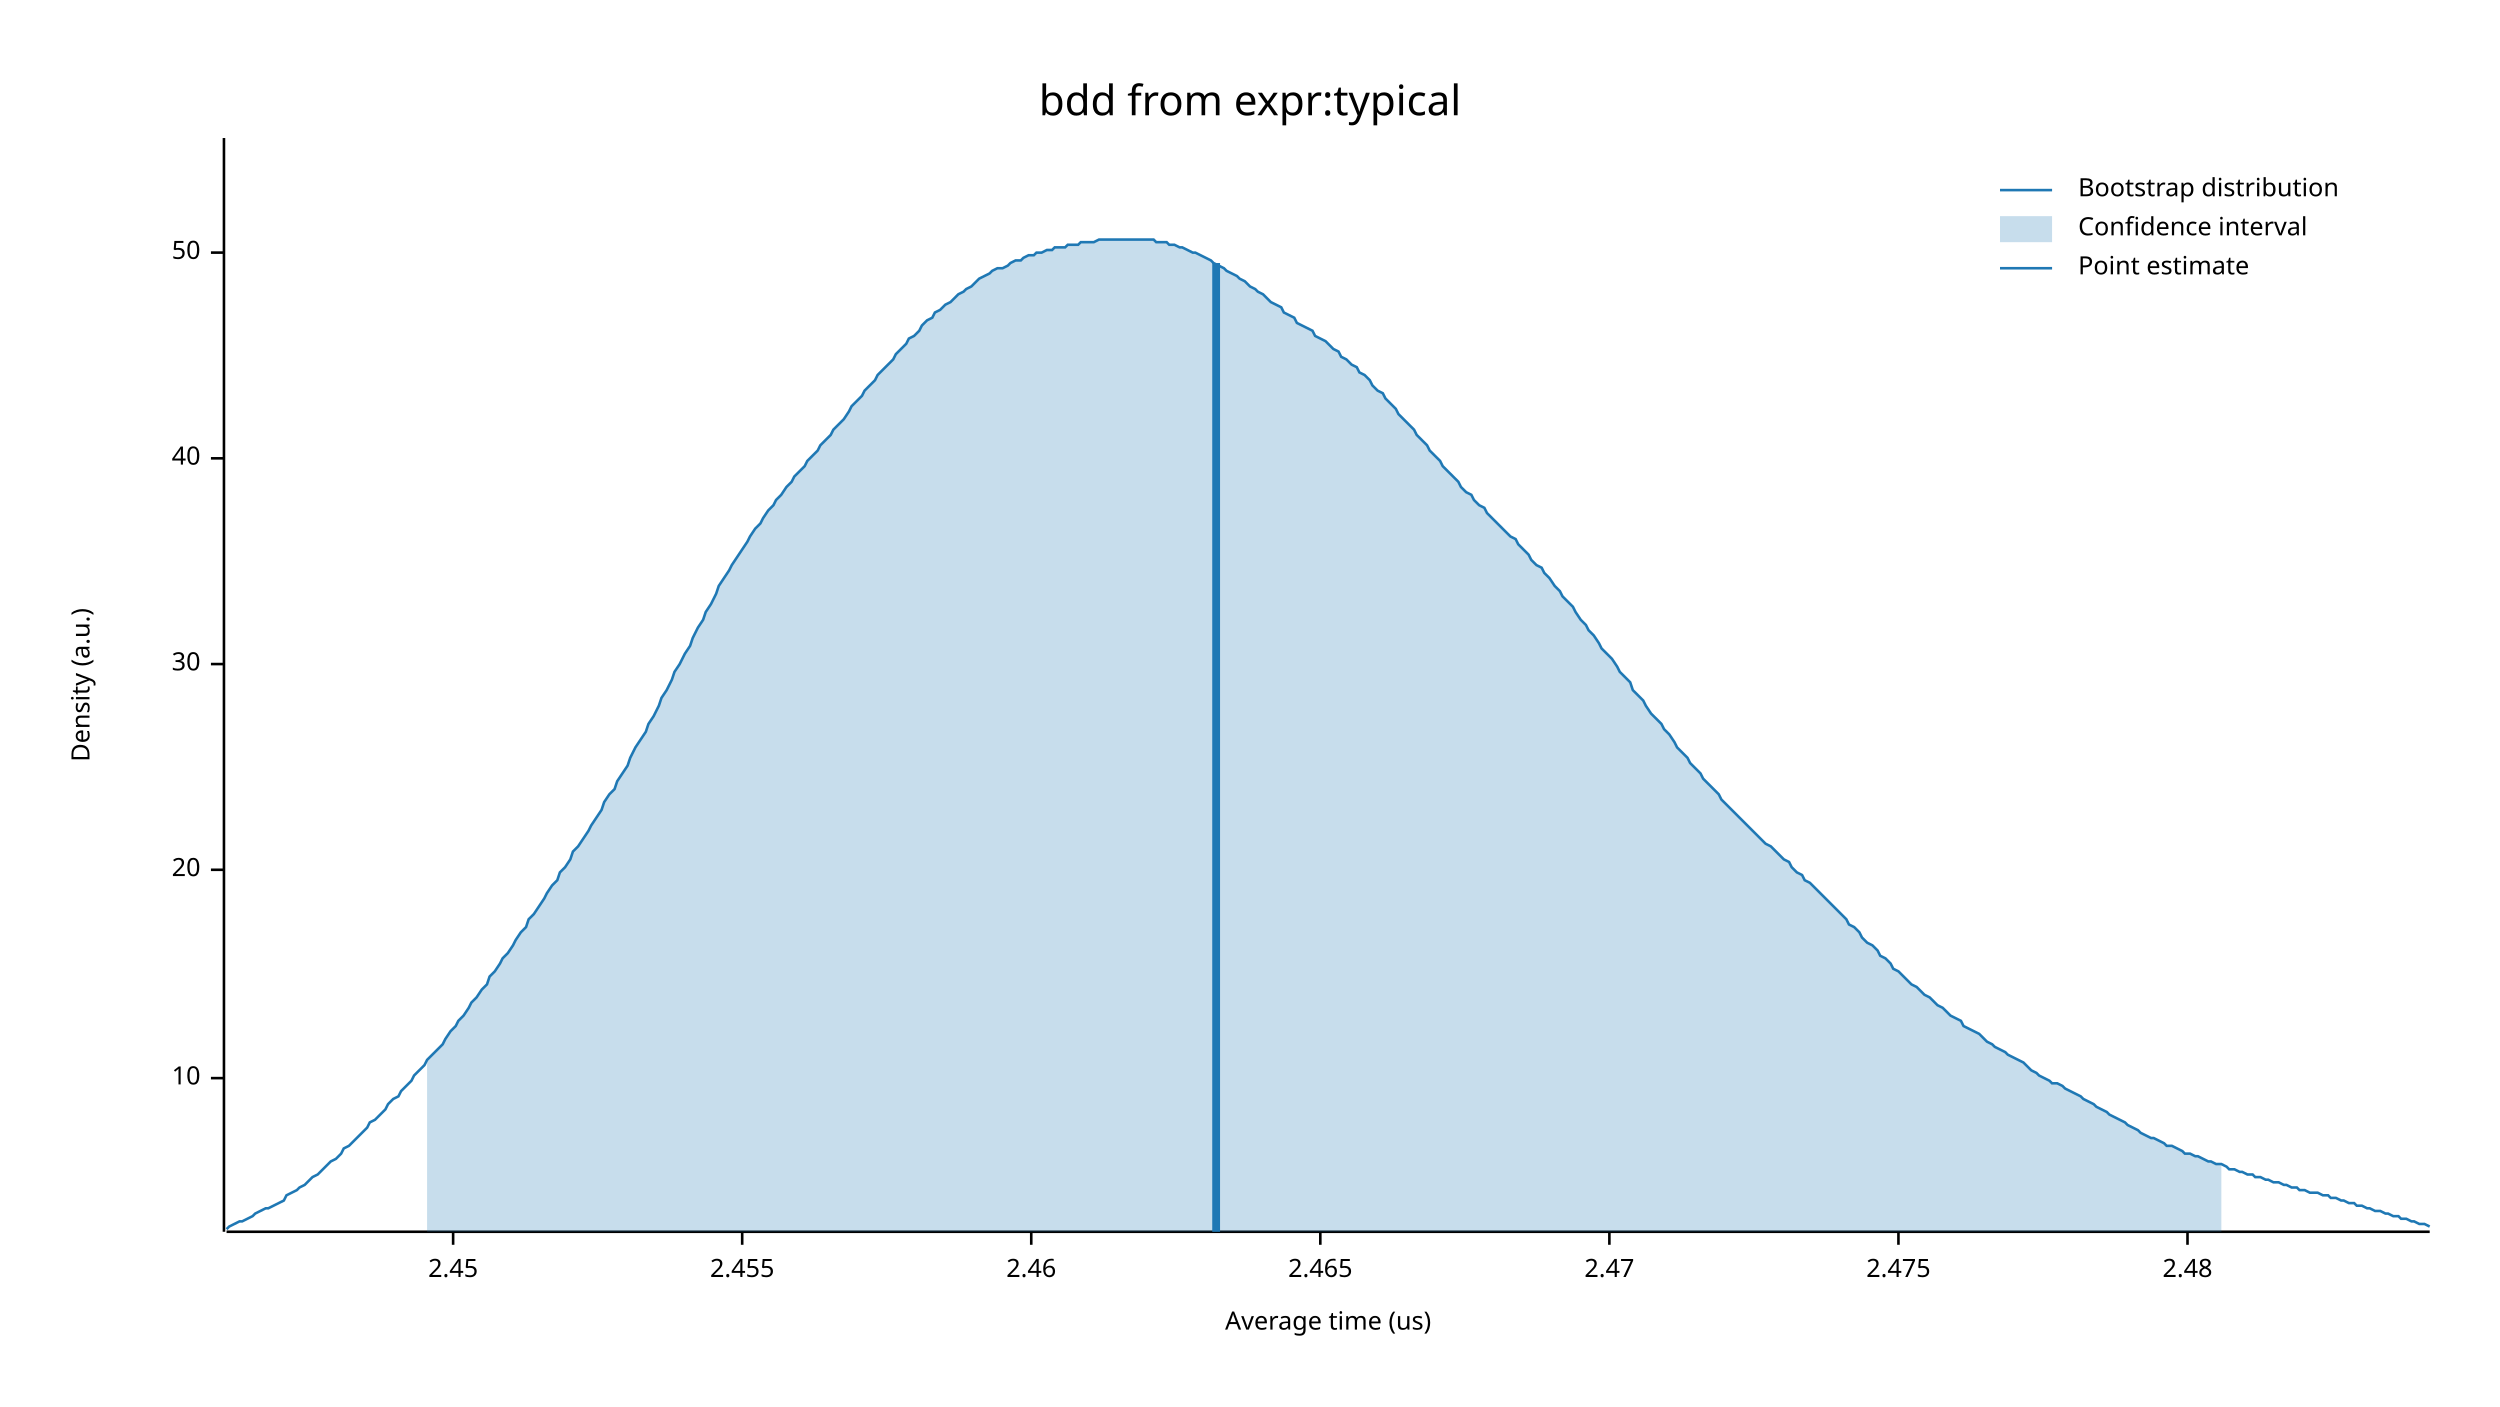
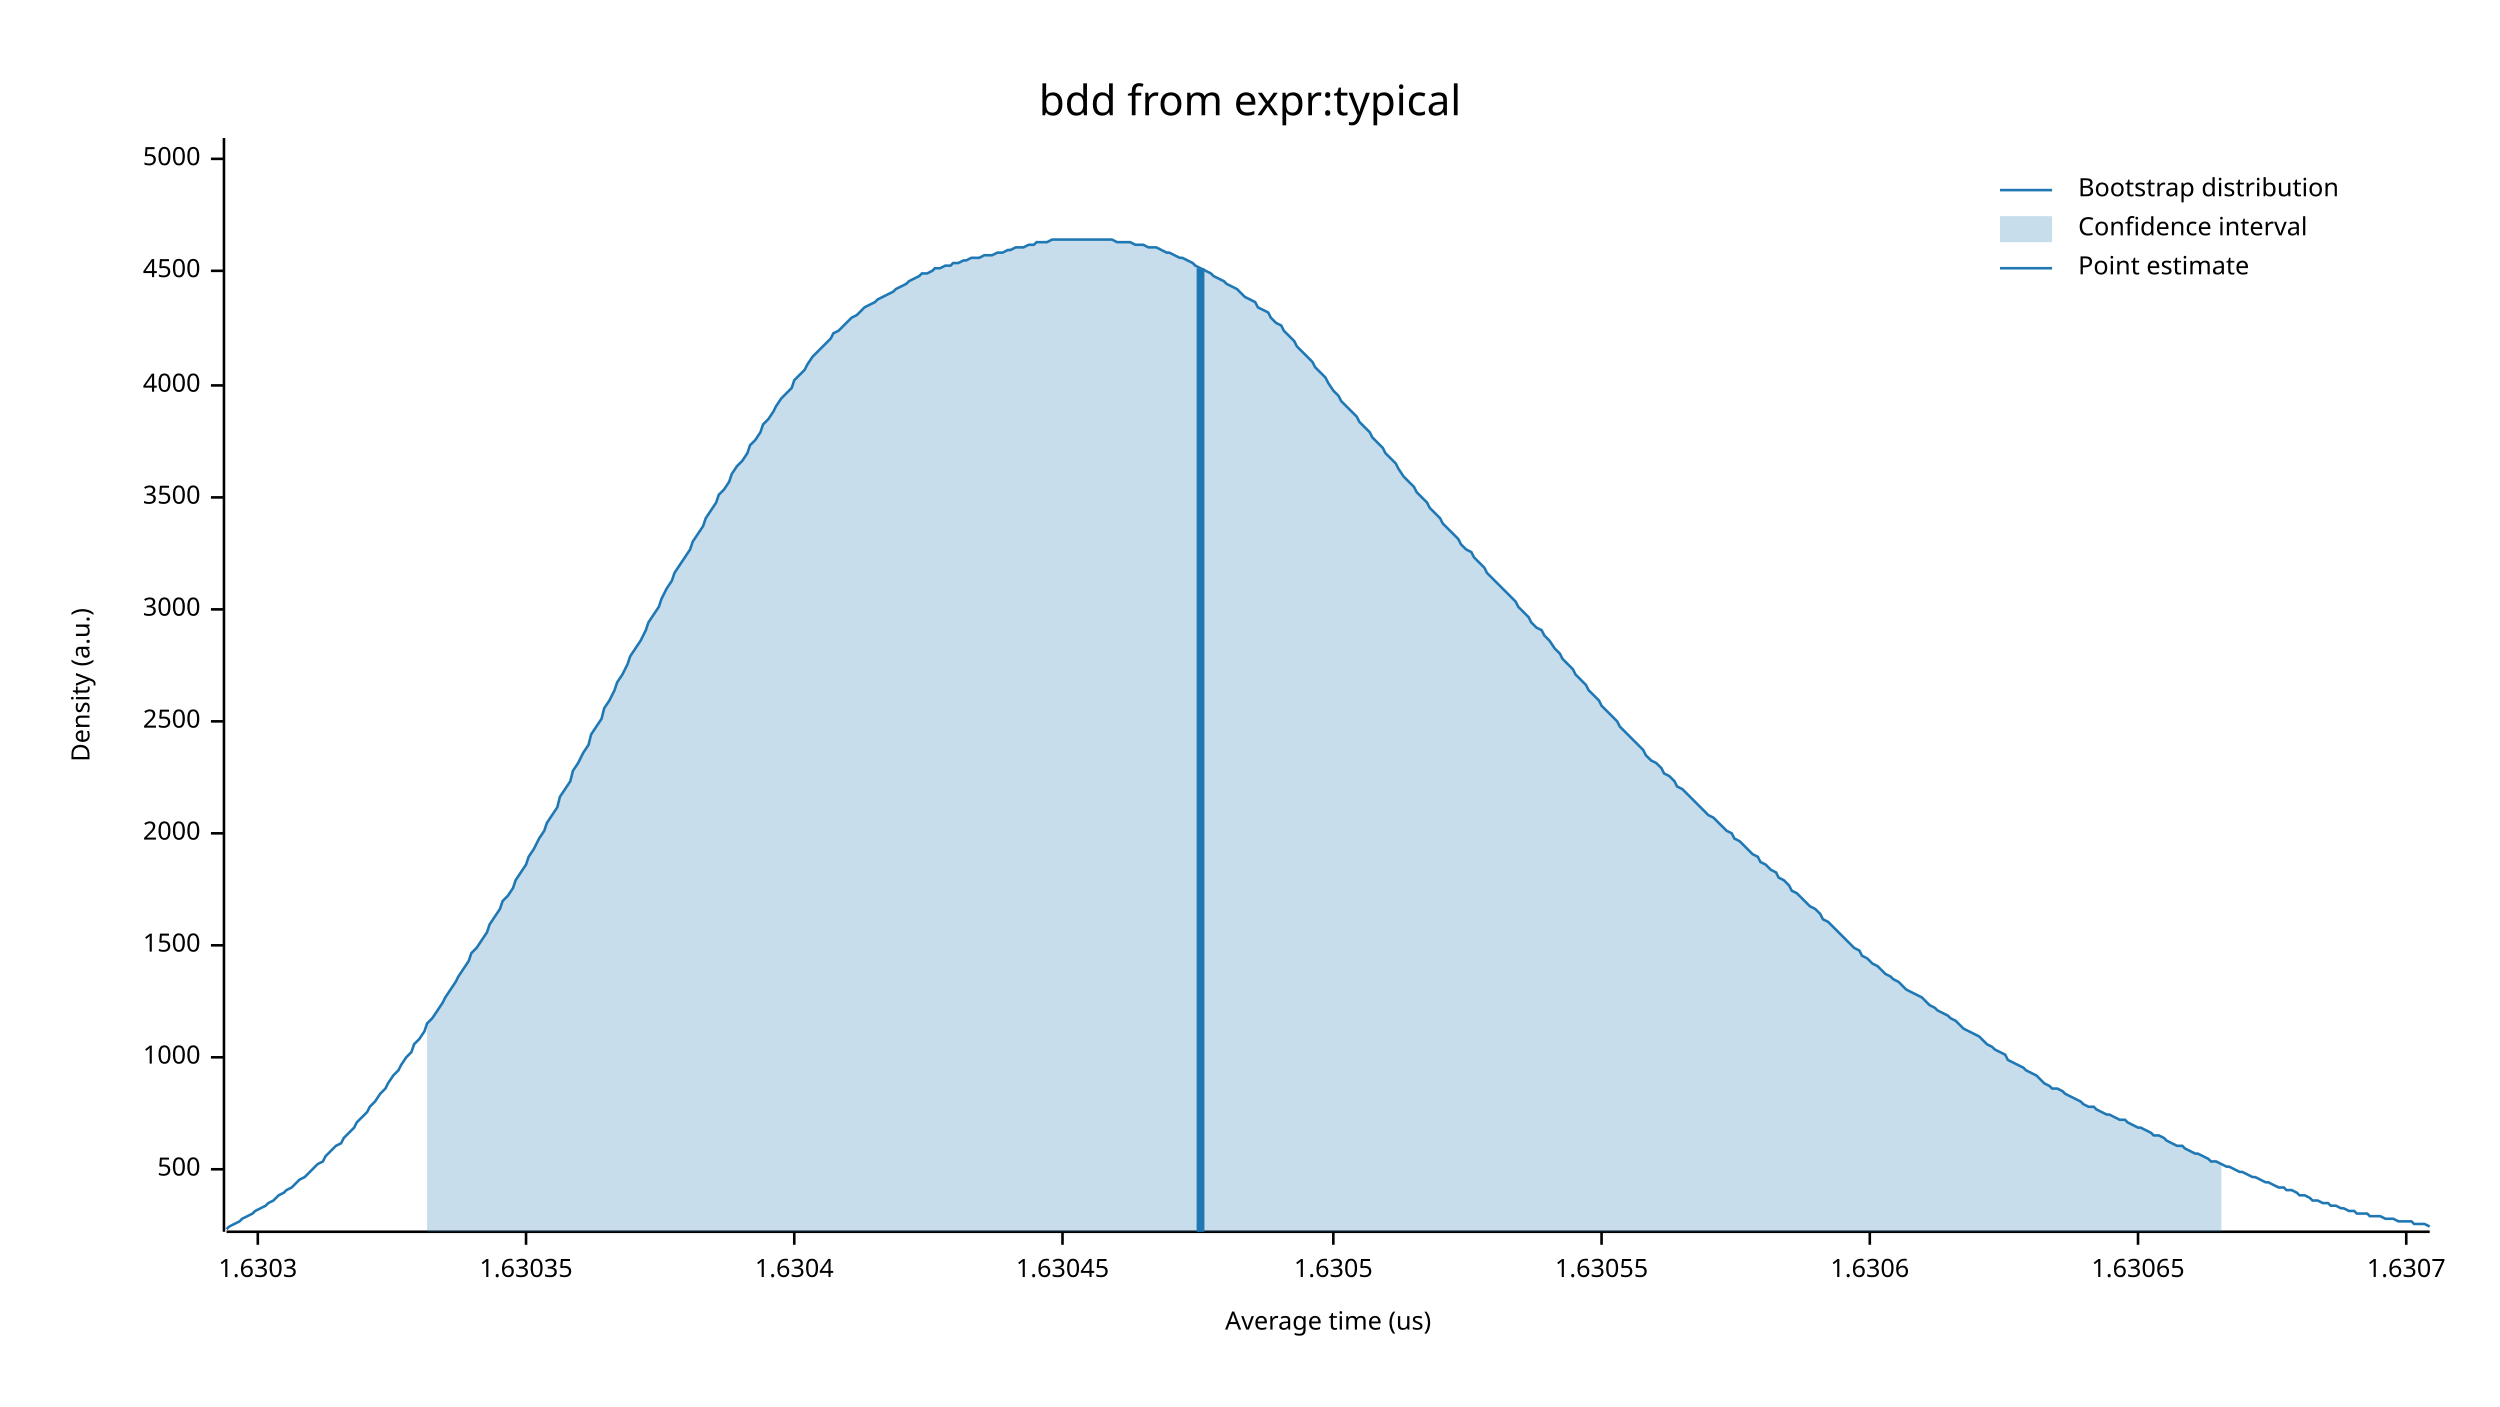
<svg xmlns="http://www.w3.org/2000/svg" width="960" height="540" viewBox="0 0 960 540">
  <text x="480" y="32" dy="0.76em" text-anchor="middle" font-family="sans-serif" font-size="16.129" opacity="1" fill="#000000">
bdd from expr:typical
</text>
  <text x="27" y="263" dy="0.76em" text-anchor="middle" font-family="sans-serif" font-size="9.677" opacity="1" fill="#000000" transform="rotate(270, 27, 263)">
Density (a.u.)
</text>
  <text x="510" y="513" dy="-0.5ex" text-anchor="middle" font-family="sans-serif" font-size="9.677" opacity="1" fill="#000000">
Average time (us)
</text>
  <polyline fill="none" opacity="1" stroke="#000000" stroke-width="1" points="86,53 86,473 " />
-   <text x="77" y="414" dy="0.5ex" text-anchor="end" font-family="sans-serif" font-size="9.677" opacity="1" fill="#000000">
- 10
+   <text x="77" y="449" dy="0.5ex" text-anchor="end" font-family="sans-serif" font-size="9.677" opacity="1" fill="#000000">
+ 500
</text>
-   <polyline fill="none" opacity="1" stroke="#000000" stroke-width="1" points="81,414 86,414 " />
-   <text x="77" y="334" dy="0.5ex" text-anchor="end" font-family="sans-serif" font-size="9.677" opacity="1" fill="#000000">
- 20
+   <polyline fill="none" opacity="1" stroke="#000000" stroke-width="1" points="81,449 86,449 " />
+   <text x="77" y="406" dy="0.5ex" text-anchor="end" font-family="sans-serif" font-size="9.677" opacity="1" fill="#000000">
+ 1000
</text>
-   <polyline fill="none" opacity="1" stroke="#000000" stroke-width="1" points="81,334 86,334 " />
-   <text x="77" y="255" dy="0.5ex" text-anchor="end" font-family="sans-serif" font-size="9.677" opacity="1" fill="#000000">
- 30
+   <polyline fill="none" opacity="1" stroke="#000000" stroke-width="1" points="81,406 86,406 " />
+   <text x="77" y="363" dy="0.5ex" text-anchor="end" font-family="sans-serif" font-size="9.677" opacity="1" fill="#000000">
+ 1500
</text>
-   <polyline fill="none" opacity="1" stroke="#000000" stroke-width="1" points="81,255 86,255 " />
-   <text x="77" y="176" dy="0.5ex" text-anchor="end" font-family="sans-serif" font-size="9.677" opacity="1" fill="#000000">
- 40
+   <polyline fill="none" opacity="1" stroke="#000000" stroke-width="1" points="81,363 86,363 " />
+   <text x="77" y="320" dy="0.5ex" text-anchor="end" font-family="sans-serif" font-size="9.677" opacity="1" fill="#000000">
+ 2000
</text>
-   <polyline fill="none" opacity="1" stroke="#000000" stroke-width="1" points="81,176 86,176 " />
-   <text x="77" y="97" dy="0.5ex" text-anchor="end" font-family="sans-serif" font-size="9.677" opacity="1" fill="#000000">
- 50
+   <polyline fill="none" opacity="1" stroke="#000000" stroke-width="1" points="81,320 86,320 " />
+   <text x="77" y="277" dy="0.5ex" text-anchor="end" font-family="sans-serif" font-size="9.677" opacity="1" fill="#000000">
+ 2500
</text>
-   <polyline fill="none" opacity="1" stroke="#000000" stroke-width="1" points="81,97 86,97 " />
+   <polyline fill="none" opacity="1" stroke="#000000" stroke-width="1" points="81,277 86,277 " />
+   <text x="77" y="234" dy="0.5ex" text-anchor="end" font-family="sans-serif" font-size="9.677" opacity="1" fill="#000000">
+ 3000
+ </text>
+   <polyline fill="none" opacity="1" stroke="#000000" stroke-width="1" points="81,234 86,234 " />
+   <text x="77" y="191" dy="0.5ex" text-anchor="end" font-family="sans-serif" font-size="9.677" opacity="1" fill="#000000">
+ 3500
+ </text>
+   <polyline fill="none" opacity="1" stroke="#000000" stroke-width="1" points="81,191 86,191 " />
+   <text x="77" y="148" dy="0.5ex" text-anchor="end" font-family="sans-serif" font-size="9.677" opacity="1" fill="#000000">
+ 4000
+ </text>
+   <polyline fill="none" opacity="1" stroke="#000000" stroke-width="1" points="81,148 86,148 " />
+   <text x="77" y="104" dy="0.5ex" text-anchor="end" font-family="sans-serif" font-size="9.677" opacity="1" fill="#000000">
+ 4500
+ </text>
+   <polyline fill="none" opacity="1" stroke="#000000" stroke-width="1" points="81,104 86,104 " />
+   <text x="77" y="61" dy="0.5ex" text-anchor="end" font-family="sans-serif" font-size="9.677" opacity="1" fill="#000000">
+ 5000
+ </text>
+   <polyline fill="none" opacity="1" stroke="#000000" stroke-width="1" points="81,61 86,61 " />
  <polyline fill="none" opacity="1" stroke="#000000" stroke-width="1" points="87,473 933,473 " />
-   <text x="174" y="483" dy="0.76em" text-anchor="middle" font-family="sans-serif" font-size="9.677" opacity="1" fill="#000000">
- 2.45
+   <text x="99" y="483" dy="0.76em" text-anchor="middle" font-family="sans-serif" font-size="9.677" opacity="1" fill="#000000">
+ 1.6303
</text>
-   <polyline fill="none" opacity="1" stroke="#000000" stroke-width="1" points="174,473 174,478 " />
-   <text x="285" y="483" dy="0.76em" text-anchor="middle" font-family="sans-serif" font-size="9.677" opacity="1" fill="#000000">
- 2.455
+   <polyline fill="none" opacity="1" stroke="#000000" stroke-width="1" points="99,473 99,478 " />
+   <text x="202" y="483" dy="0.76em" text-anchor="middle" font-family="sans-serif" font-size="9.677" opacity="1" fill="#000000">
+ 1.63035
</text>
-   <polyline fill="none" opacity="1" stroke="#000000" stroke-width="1" points="285,473 285,478 " />
-   <text x="396" y="483" dy="0.76em" text-anchor="middle" font-family="sans-serif" font-size="9.677" opacity="1" fill="#000000">
- 2.46
+   <polyline fill="none" opacity="1" stroke="#000000" stroke-width="1" points="202,473 202,478 " />
+   <text x="305" y="483" dy="0.76em" text-anchor="middle" font-family="sans-serif" font-size="9.677" opacity="1" fill="#000000">
+ 1.6304
</text>
-   <polyline fill="none" opacity="1" stroke="#000000" stroke-width="1" points="396,473 396,478 " />
-   <text x="507" y="483" dy="0.76em" text-anchor="middle" font-family="sans-serif" font-size="9.677" opacity="1" fill="#000000">
- 2.465
+   <polyline fill="none" opacity="1" stroke="#000000" stroke-width="1" points="305,473 305,478 " />
+   <text x="408" y="483" dy="0.76em" text-anchor="middle" font-family="sans-serif" font-size="9.677" opacity="1" fill="#000000">
+ 1.63045
</text>
-   <polyline fill="none" opacity="1" stroke="#000000" stroke-width="1" points="507,473 507,478 " />
-   <text x="618" y="483" dy="0.76em" text-anchor="middle" font-family="sans-serif" font-size="9.677" opacity="1" fill="#000000">
- 2.47
+   <polyline fill="none" opacity="1" stroke="#000000" stroke-width="1" points="408,473 408,478 " />
+   <text x="512" y="483" dy="0.76em" text-anchor="middle" font-family="sans-serif" font-size="9.677" opacity="1" fill="#000000">
+ 1.6305
</text>
-   <polyline fill="none" opacity="1" stroke="#000000" stroke-width="1" points="618,473 618,478 " />
-   <text x="729" y="483" dy="0.76em" text-anchor="middle" font-family="sans-serif" font-size="9.677" opacity="1" fill="#000000">
- 2.475
+   <polyline fill="none" opacity="1" stroke="#000000" stroke-width="1" points="512,473 512,478 " />
+   <text x="615" y="483" dy="0.76em" text-anchor="middle" font-family="sans-serif" font-size="9.677" opacity="1" fill="#000000">
+ 1.63055
</text>
-   <polyline fill="none" opacity="1" stroke="#000000" stroke-width="1" points="729,473 729,478 " />
-   <text x="840" y="483" dy="0.76em" text-anchor="middle" font-family="sans-serif" font-size="9.677" opacity="1" fill="#000000">
- 2.48
+   <polyline fill="none" opacity="1" stroke="#000000" stroke-width="1" points="615,473 615,478 " />
+   <text x="718" y="483" dy="0.76em" text-anchor="middle" font-family="sans-serif" font-size="9.677" opacity="1" fill="#000000">
+ 1.6306
</text>
-   <polyline fill="none" opacity="1" stroke="#000000" stroke-width="1" points="840,473 840,478 " />
-   <polyline fill="none" opacity="1" stroke="#1F78B4" stroke-width="1" points="87,472 88,471 90,470 92,469 93,469 95,468 97,467 98,466 100,465 102,464 103,464 105,463 107,462 109,461 110,459 112,458 114,457 115,456 117,455 119,453 120,452 122,451 124,449 125,448 127,446 129,445 131,443 132,441 134,440 136,438 137,437 139,435 141,433 142,431 144,430 146,428 148,426 149,424 151,422 153,421 154,419 156,417 158,415 159,413 161,411 163,409 164,407 166,405 168,403 170,401 171,399 173,396 175,394 176,392 178,390 180,387 181,385 183,383 185,380 187,378 188,375 190,373 192,370 193,368 195,366 197,363 198,361 200,358 202,356 203,353 205,351 207,348 209,345 210,343 212,340 214,338 215,335 217,333 219,330 220,327 222,325 224,322 226,319 227,317 229,314 231,311 232,308 234,305 236,303 237,300 239,297 241,294 242,291 244,287 246,284 248,281 249,278 251,275 253,271 254,268 256,265 258,261 259,258 261,255 263,251 265,248 266,245 268,241 270,238 271,235 273,232 275,228 276,225 278,222 280,219 281,217 283,214 285,211 287,208 288,206 290,203 292,201 293,199 295,196 297,194 298,192 300,190 302,187 304,185 305,183 307,181 309,179 310,177 312,175 314,173 315,171 317,169 319,167 320,165 322,163 324,161 326,158 327,156 329,154 331,152 332,150 334,148 336,146 337,144 339,142 341,140 343,138 344,136 346,134 348,132 349,130 351,129 353,127 354,125 356,123 358,122 359,120 361,119 363,117 365,116 366,115 368,113 370,112 371,111 373,110 375,108 376,107 378,106 380,105 381,104 383,103 385,103 387,102 388,101 390,100 392,100 393,99 395,98 397,98 398,97 400,97 402,96 404,96 405,95 407,95 409,95 410,94 412,94 414,94 415,93 417,93 419,93 420,93 422,92 424,92 426,92 427,92 429,92 431,92 432,92 434,92 436,92 437,92 439,92 441,92 443,92 444,93 446,93 448,93 449,94 451,94 453,95 454,95 456,96 458,97 459,97 461,98 463,99 465,100 466,101 468,102 470,103 471,104 473,105 475,106 476,107 478,108 480,110 482,111 483,112 485,113 487,115 488,116 490,117 492,118 493,120 495,121 497,122 498,124 500,125 502,126 504,127 505,129 507,130 509,131 510,132 512,134 514,135 515,137 517,138 519,140 521,141 522,143 524,144 526,146 527,148 529,150 531,151 532,153 534,155 536,157 537,159 539,161 541,163 543,165 544,167 546,169 548,171 549,173 551,175 553,177 554,179 556,181 558,183 560,185 561,187 563,189 565,190 566,192 568,194 570,195 571,197 573,199 575,201 576,202 578,204 580,206 582,207 583,209 585,211 587,213 588,215 590,217 592,218 593,220 595,222 597,225 599,227 600,229 602,231 604,233 605,235 607,238 609,240 610,242 612,244 614,247 615,249 617,251 619,253 621,256 622,258 624,260 626,262 627,265 629,267 631,269 632,271 634,274 636,276 638,278 639,280 641,282 643,285 644,287 646,289 648,291 649,293 651,295 653,297 654,299 656,301 658,303 660,305 661,307 663,309 665,311 666,312 668,314 670,316 671,317 673,319 675,321 676,322 678,324 680,325 682,327 683,328 685,330 687,331 688,333 690,335 692,336 693,338 695,339 697,341 699,343 700,344 702,346 704,348 705,349 707,351 709,353 710,355 712,356 714,358 715,360 717,362 719,363 721,365 722,367 724,368 726,370 727,372 729,373 731,375 732,376 734,378 736,379 738,381 739,382 741,383 743,385 744,386 746,387 748,389 749,390 751,391 753,392 754,394 756,395 758,396 760,397 761,398 763,400 765,401 766,402 768,403 770,404 771,405 773,406 775,407 777,408 778,409 780,411 782,412 783,413 785,414 787,415 788,416 790,416 792,417 793,418 795,419 797,420 799,421 800,422 802,423 804,424 805,425 807,426 809,427 810,428 812,429 814,430 816,431 817,432 819,433 821,434 822,435 824,436 826,437 827,437 829,438 831,439 832,440 834,440 836,441 838,442 839,443 841,443 843,444 844,444 846,445 848,446 849,446 851,447 853,447 855,448 856,449 858,449 860,450 861,450 863,451 865,451 866,452 868,452 870,453 871,453 873,454 875,454 877,455 878,455 880,456 882,456 883,457 885,457 887,458 888,458 890,458 892,459 894,459 895,460 897,460 899,461 900,461 902,462 904,462 905,463 907,463 909,464 910,464 912,465 914,465 916,466 917,466 919,467 921,467 922,468 924,468 926,469 927,469 929,470 931,470 933,471 " />
-   <polygon opacity="0.25" fill="#1F78B4" points="164,407 166,405 168,403 170,401 171,399 173,396 175,394 176,392 178,390 180,387 181,385 183,383 185,380 187,378 188,375 190,373 192,370 193,368 195,366 197,363 198,361 200,358 202,356 203,353 205,351 207,348 209,345 210,343 212,340 214,338 215,335 217,333 219,330 220,327 222,325 224,322 226,319 227,317 229,314 231,311 232,308 234,305 236,303 237,300 239,297 241,294 242,291 244,287 246,284 248,281 249,278 251,275 253,271 254,268 256,265 258,261 259,258 261,255 263,251 265,248 266,245 268,241 270,238 271,235 273,232 275,228 276,225 278,222 280,219 281,217 283,214 285,211 287,208 288,206 290,203 292,201 293,199 295,196 297,194 298,192 300,190 302,187 304,185 305,183 307,181 309,179 310,177 312,175 314,173 315,171 317,169 319,167 320,165 322,163 324,161 326,158 327,156 329,154 331,152 332,150 334,148 336,146 337,144 339,142 341,140 343,138 344,136 346,134 348,132 349,130 351,129 353,127 354,125 356,123 358,122 359,120 361,119 363,117 365,116 366,115 368,113 370,112 371,111 373,110 375,108 376,107 378,106 380,105 381,104 383,103 385,103 387,102 388,101 390,100 392,100 393,99 395,98 397,98 398,97 400,97 402,96 404,96 405,95 407,95 409,95 410,94 412,94 414,94 415,93 417,93 419,93 420,93 422,92 424,92 426,92 427,92 429,92 431,92 432,92 434,92 436,92 437,92 439,92 441,92 443,92 444,93 446,93 448,93 449,94 451,94 453,95 454,95 456,96 458,97 459,97 461,98 463,99 465,100 466,101 468,102 470,103 471,104 473,105 475,106 476,107 478,108 480,110 482,111 483,112 485,113 487,115 488,116 490,117 492,118 493,120 495,121 497,122 498,124 500,125 502,126 504,127 505,129 507,130 509,131 510,132 512,134 514,135 515,137 517,138 519,140 521,141 522,143 524,144 526,146 527,148 529,150 531,151 532,153 534,155 536,157 537,159 539,161 541,163 543,165 544,167 546,169 548,171 549,173 551,175 553,177 554,179 556,181 558,183 560,185 561,187 563,189 565,190 566,192 568,194 570,195 571,197 573,199 575,201 576,202 578,204 580,206 582,207 583,209 585,211 587,213 588,215 590,217 592,218 593,220 595,222 597,225 599,227 600,229 602,231 604,233 605,235 607,238 609,240 610,242 612,244 614,247 615,249 617,251 619,253 621,256 622,258 624,260 626,262 627,265 629,267 631,269 632,271 634,274 636,276 638,278 639,280 641,282 643,285 644,287 646,289 648,291 649,293 651,295 653,297 654,299 656,301 658,303 660,305 661,307 663,309 665,311 666,312 668,314 670,316 671,317 673,319 675,321 676,322 678,324 680,325 682,327 683,328 685,330 687,331 688,333 690,335 692,336 693,338 695,339 697,341 699,343 700,344 702,346 704,348 705,349 707,351 709,353 710,355 712,356 714,358 715,360 717,362 719,363 721,365 722,367 724,368 726,370 727,372 729,373 731,375 732,376 734,378 736,379 738,381 739,382 741,383 743,385 744,386 746,387 748,389 749,390 751,391 753,392 754,394 756,395 758,396 760,397 761,398 763,400 765,401 766,402 768,403 770,404 771,405 773,406 775,407 777,408 778,409 780,411 782,412 783,413 785,414 787,415 788,416 790,416 792,417 793,418 795,419 797,420 799,421 800,422 802,423 804,424 805,425 807,426 809,427 810,428 812,429 814,430 816,431 817,432 819,433 821,434 822,435 824,436 826,437 827,437 829,438 831,439 832,440 834,440 836,441 838,442 839,443 841,443 843,444 844,444 846,445 848,446 849,446 851,447 853,447 853,473 164,473 " />
-   <polyline fill="none" opacity="1" stroke="#1F78B4" stroke-width="3" points="467,473 467,101 " />
+   <polyline fill="none" opacity="1" stroke="#000000" stroke-width="1" points="718,473 718,478 " />
+   <text x="821" y="483" dy="0.76em" text-anchor="middle" font-family="sans-serif" font-size="9.677" opacity="1" fill="#000000">
+ 1.63065
+ </text>
+   <polyline fill="none" opacity="1" stroke="#000000" stroke-width="1" points="821,473 821,478 " />
+   <text x="924" y="483" dy="0.76em" text-anchor="middle" font-family="sans-serif" font-size="9.677" opacity="1" fill="#000000">
+ 1.6307
+ </text>
+   <polyline fill="none" opacity="1" stroke="#000000" stroke-width="1" points="924,473 924,478 " />
+   <polyline fill="none" opacity="1" stroke="#1F78B4" stroke-width="1" points="87,472 88,471 90,470 92,469 93,468 95,467 97,466 98,465 100,464 102,463 103,462 105,461 107,459 109,458 110,457 112,456 114,454 115,453 117,452 119,450 120,449 122,447 124,446 125,444 127,442 129,440 131,439 132,437 134,435 136,433 137,431 139,429 141,427 142,425 144,423 146,420 148,418 149,416 151,413 153,411 154,409 156,406 158,404 159,401 161,399 163,396 164,393 166,391 168,388 170,385 171,383 173,380 175,377 176,375 178,372 180,369 181,366 183,364 185,361 187,358 188,355 190,352 192,349 193,346 195,344 197,341 198,338 200,335 202,332 203,329 205,326 207,322 209,319 210,316 212,313 214,310 215,306 217,303 219,300 220,296 222,293 224,289 226,286 227,282 229,279 231,276 232,272 234,269 236,265 237,262 239,259 241,255 242,252 244,249 246,246 248,242 249,239 251,236 253,233 254,230 256,226 258,223 259,220 261,217 263,214 265,211 266,208 268,205 270,202 271,199 273,196 275,193 276,190 278,188 280,185 281,182 283,179 285,177 287,174 288,171 290,169 292,166 293,163 295,161 297,158 298,156 300,153 302,151 304,149 305,146 307,144 309,142 310,140 312,137 314,135 315,134 317,132 319,130 320,128 322,127 324,125 326,123 327,122 329,121 331,119 332,118 334,117 336,116 337,115 339,114 341,113 343,112 344,111 346,110 348,109 349,108 351,107 353,106 354,105 356,105 358,104 359,103 361,103 363,102 365,102 366,101 368,101 370,100 371,100 373,99 375,99 376,99 378,98 380,98 381,98 383,97 385,97 387,96 388,96 390,95 392,95 393,95 395,94 397,94 398,93 400,93 402,93 404,92 405,92 407,92 409,92 410,92 412,92 414,92 415,92 417,92 419,92 420,92 422,92 424,92 426,92 427,92 429,93 431,93 432,93 434,93 436,94 437,94 439,94 441,95 443,95 444,95 446,96 448,97 449,97 451,98 453,99 454,99 456,100 458,101 459,102 461,103 463,104 465,105 466,106 468,107 470,108 471,109 473,110 475,111 476,112 478,114 480,115 482,116 483,118 485,119 487,120 488,122 490,124 492,125 493,127 495,129 497,131 498,133 500,135 502,137 504,139 505,141 507,143 509,145 510,147 512,150 514,152 515,154 517,156 519,158 521,160 522,162 524,164 526,166 527,168 529,170 531,172 532,174 534,176 536,178 537,180 539,183 541,185 543,187 544,189 546,191 548,193 549,195 551,197 553,199 554,201 556,203 558,205 560,207 561,209 563,211 565,212 566,214 568,216 570,218 571,220 573,222 575,224 576,225 578,227 580,229 582,231 583,233 585,235 587,237 588,239 590,241 592,242 593,244 595,246 597,249 599,251 600,253 602,255 604,257 605,259 607,261 609,263 610,265 612,267 614,269 615,271 617,273 619,275 621,277 622,279 624,281 626,283 627,284 629,286 631,288 632,290 634,292 636,293 638,295 639,297 641,298 643,300 644,302 646,303 648,305 649,306 651,308 653,310 654,311 656,313 658,314 660,316 661,317 663,319 665,320 666,322 668,323 670,325 671,326 673,328 675,329 676,331 678,332 680,334 682,335 683,337 685,338 687,340 688,342 690,343 692,345 693,346 695,348 697,349 699,351 700,353 702,354 704,356 705,357 707,359 709,361 710,362 712,364 714,365 715,367 717,368 719,370 721,371 722,372 724,374 726,375 727,376 729,377 731,379 732,380 734,381 736,382 738,383 739,384 741,386 743,387 744,388 746,389 748,390 749,391 751,392 753,394 754,395 756,396 758,397 760,398 761,399 763,401 765,402 766,403 768,404 770,405 771,407 773,408 775,409 777,410 778,411 780,412 782,413 783,414 785,416 787,417 788,418 790,418 792,419 793,420 795,421 797,422 799,423 800,424 802,425 804,425 805,426 807,427 809,428 810,428 812,429 814,430 816,430 817,431 819,432 821,433 822,433 824,434 826,435 827,436 829,436 831,437 832,438 834,439 836,440 838,440 839,441 841,442 843,443 844,443 846,444 848,445 849,446 851,446 853,447 855,448 856,448 858,449 860,450 861,450 863,451 865,452 866,452 868,453 870,454 871,454 873,455 875,456 877,456 878,457 880,457 882,458 883,459 885,459 887,460 888,461 890,461 892,462 894,462 895,463 897,463 899,464 900,464 902,465 904,465 905,466 907,466 909,466 910,467 912,467 914,467 916,468 917,468 919,468 921,469 922,469 924,469 926,469 927,470 929,470 931,470 933,471 " />
+   <polygon opacity="0.25" fill="#1F78B4" points="164,393 166,391 168,388 170,385 171,383 173,380 175,377 176,375 178,372 180,369 181,366 183,364 185,361 187,358 188,355 190,352 192,349 193,346 195,344 197,341 198,338 200,335 202,332 203,329 205,326 207,322 209,319 210,316 212,313 214,310 215,306 217,303 219,300 220,296 222,293 224,289 226,286 227,282 229,279 231,276 232,272 234,269 236,265 237,262 239,259 241,255 242,252 244,249 246,246 248,242 249,239 251,236 253,233 254,230 256,226 258,223 259,220 261,217 263,214 265,211 266,208 268,205 270,202 271,199 273,196 275,193 276,190 278,188 280,185 281,182 283,179 285,177 287,174 288,171 290,169 292,166 293,163 295,161 297,158 298,156 300,153 302,151 304,149 305,146 307,144 309,142 310,140 312,137 314,135 315,134 317,132 319,130 320,128 322,127 324,125 326,123 327,122 329,121 331,119 332,118 334,117 336,116 337,115 339,114 341,113 343,112 344,111 346,110 348,109 349,108 351,107 353,106 354,105 356,105 358,104 359,103 361,103 363,102 365,102 366,101 368,101 370,100 371,100 373,99 375,99 376,99 378,98 380,98 381,98 383,97 385,97 387,96 388,96 390,95 392,95 393,95 395,94 397,94 398,93 400,93 402,93 404,92 405,92 407,92 409,92 410,92 412,92 414,92 415,92 417,92 419,92 420,92 422,92 424,92 426,92 427,92 429,93 431,93 432,93 434,93 436,94 437,94 439,94 441,95 443,95 444,95 446,96 448,97 449,97 451,98 453,99 454,99 456,100 458,101 459,102 461,103 463,104 465,105 466,106 468,107 470,108 471,109 473,110 475,111 476,112 478,114 480,115 482,116 483,118 485,119 487,120 488,122 490,124 492,125 493,127 495,129 497,131 498,133 500,135 502,137 504,139 505,141 507,143 509,145 510,147 512,150 514,152 515,154 517,156 519,158 521,160 522,162 524,164 526,166 527,168 529,170 531,172 532,174 534,176 536,178 537,180 539,183 541,185 543,187 544,189 546,191 548,193 549,195 551,197 553,199 554,201 556,203 558,205 560,207 561,209 563,211 565,212 566,214 568,216 570,218 571,220 573,222 575,224 576,225 578,227 580,229 582,231 583,233 585,235 587,237 588,239 590,241 592,242 593,244 595,246 597,249 599,251 600,253 602,255 604,257 605,259 607,261 609,263 610,265 612,267 614,269 615,271 617,273 619,275 621,277 622,279 624,281 626,283 627,284 629,286 631,288 632,290 634,292 636,293 638,295 639,297 641,298 643,300 644,302 646,303 648,305 649,306 651,308 653,310 654,311 656,313 658,314 660,316 661,317 663,319 665,320 666,322 668,323 670,325 671,326 673,328 675,329 676,331 678,332 680,334 682,335 683,337 685,338 687,340 688,342 690,343 692,345 693,346 695,348 697,349 699,351 700,353 702,354 704,356 705,357 707,359 709,361 710,362 712,364 714,365 715,367 717,368 719,370 721,371 722,372 724,374 726,375 727,376 729,377 731,379 732,380 734,381 736,382 738,383 739,384 741,386 743,387 744,388 746,389 748,390 749,391 751,392 753,394 754,395 756,396 758,397 760,398 761,399 763,401 765,402 766,403 768,404 770,405 771,407 773,408 775,409 777,410 778,411 780,412 782,413 783,414 785,416 787,417 788,418 790,418 792,419 793,420 795,421 797,422 799,423 800,424 802,425 804,425 805,426 807,427 809,428 810,428 812,429 814,430 816,430 817,431 819,432 821,433 822,433 824,434 826,435 827,436 829,436 831,437 832,438 834,439 836,440 838,440 839,441 841,442 843,443 844,443 846,444 848,445 849,446 851,446 853,447 853,473 164,473 " />
+   <polyline fill="none" opacity="1" stroke="#1F78B4" stroke-width="3" points="461,473 461,103 " />
  <text x="798" y="68" dy="0.76em" text-anchor="start" font-family="sans-serif" font-size="9.677" opacity="1" fill="#000000">
Bootstrap distribution
</text>
  <text x="798" y="83" dy="0.76em" text-anchor="start" font-family="sans-serif" font-size="9.677" opacity="1" fill="#000000">
Confidence interval
</text>
  <text x="798" y="98" dy="0.76em" text-anchor="start" font-family="sans-serif" font-size="9.677" opacity="1" fill="#000000">
Point estimate
</text>
  <polyline fill="none" opacity="1" stroke="#1F78B4" stroke-width="1" points="768,73 788,73 " />
  <rect x="768" y="83" width="20" height="10" opacity="0.25" fill="#1F78B4" stroke="none" />
  <polyline fill="none" opacity="1" stroke="#1F78B4" stroke-width="1" points="768,103 788,103 " />
</svg>
